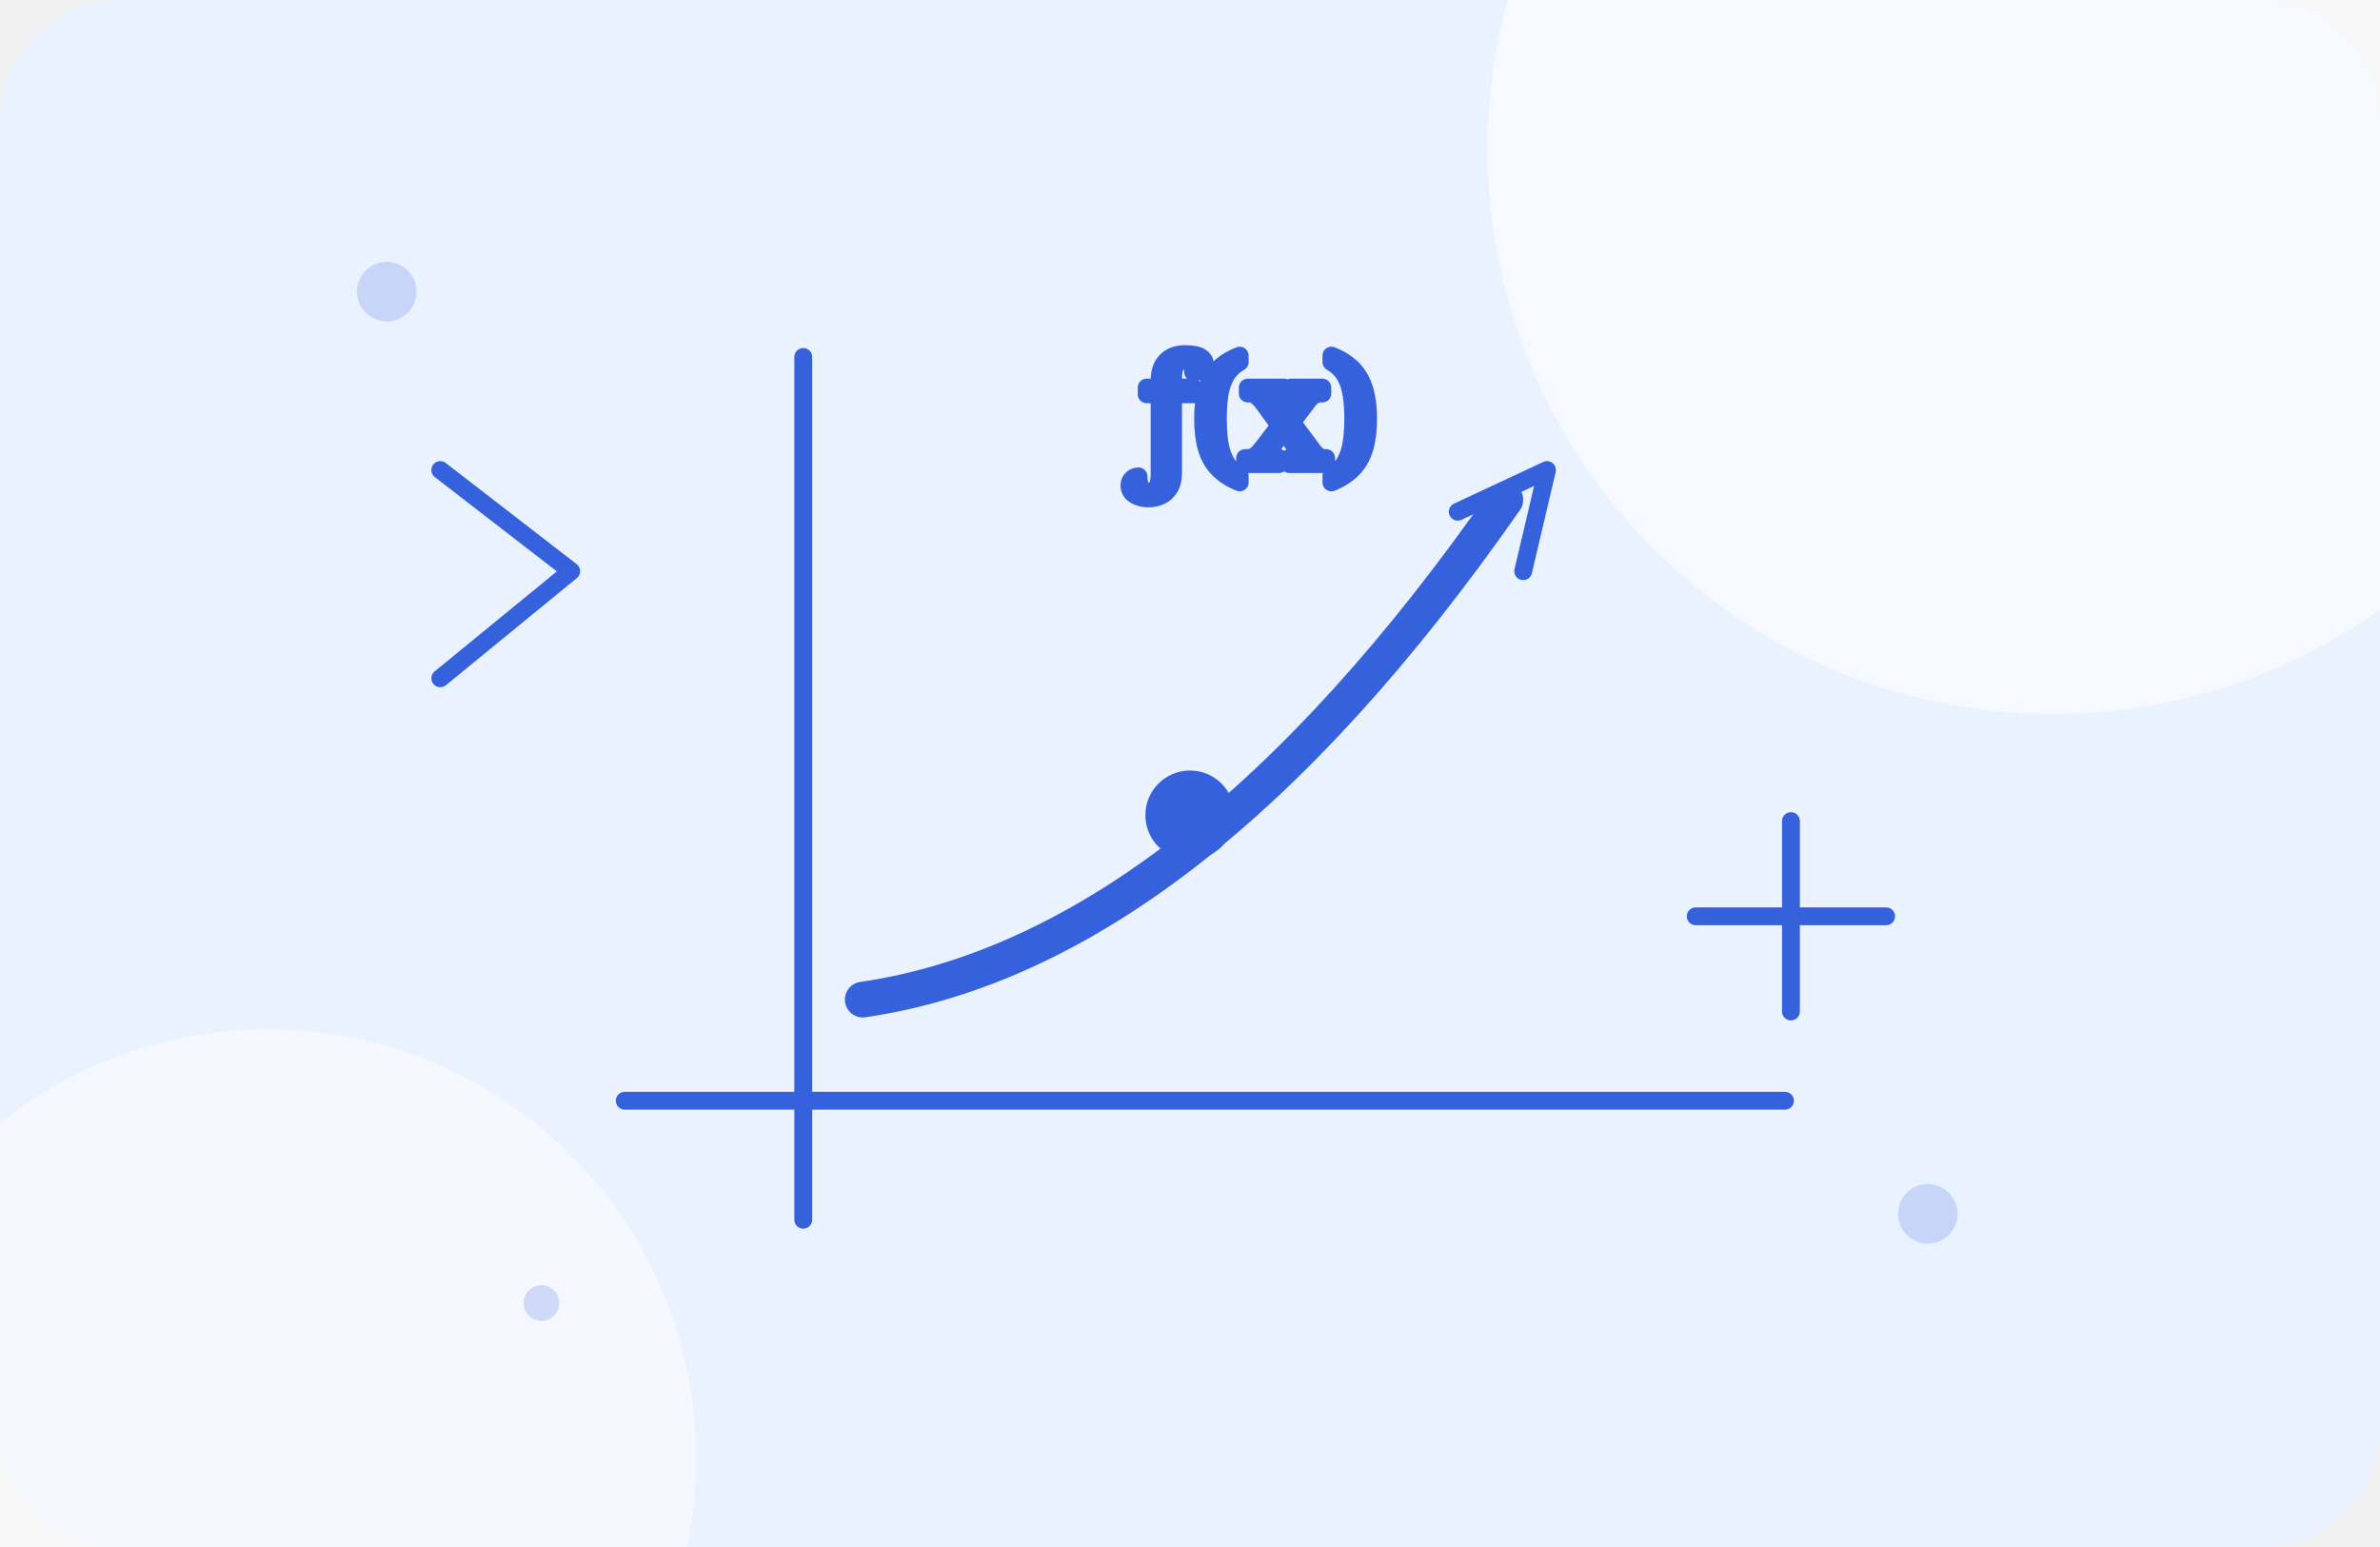
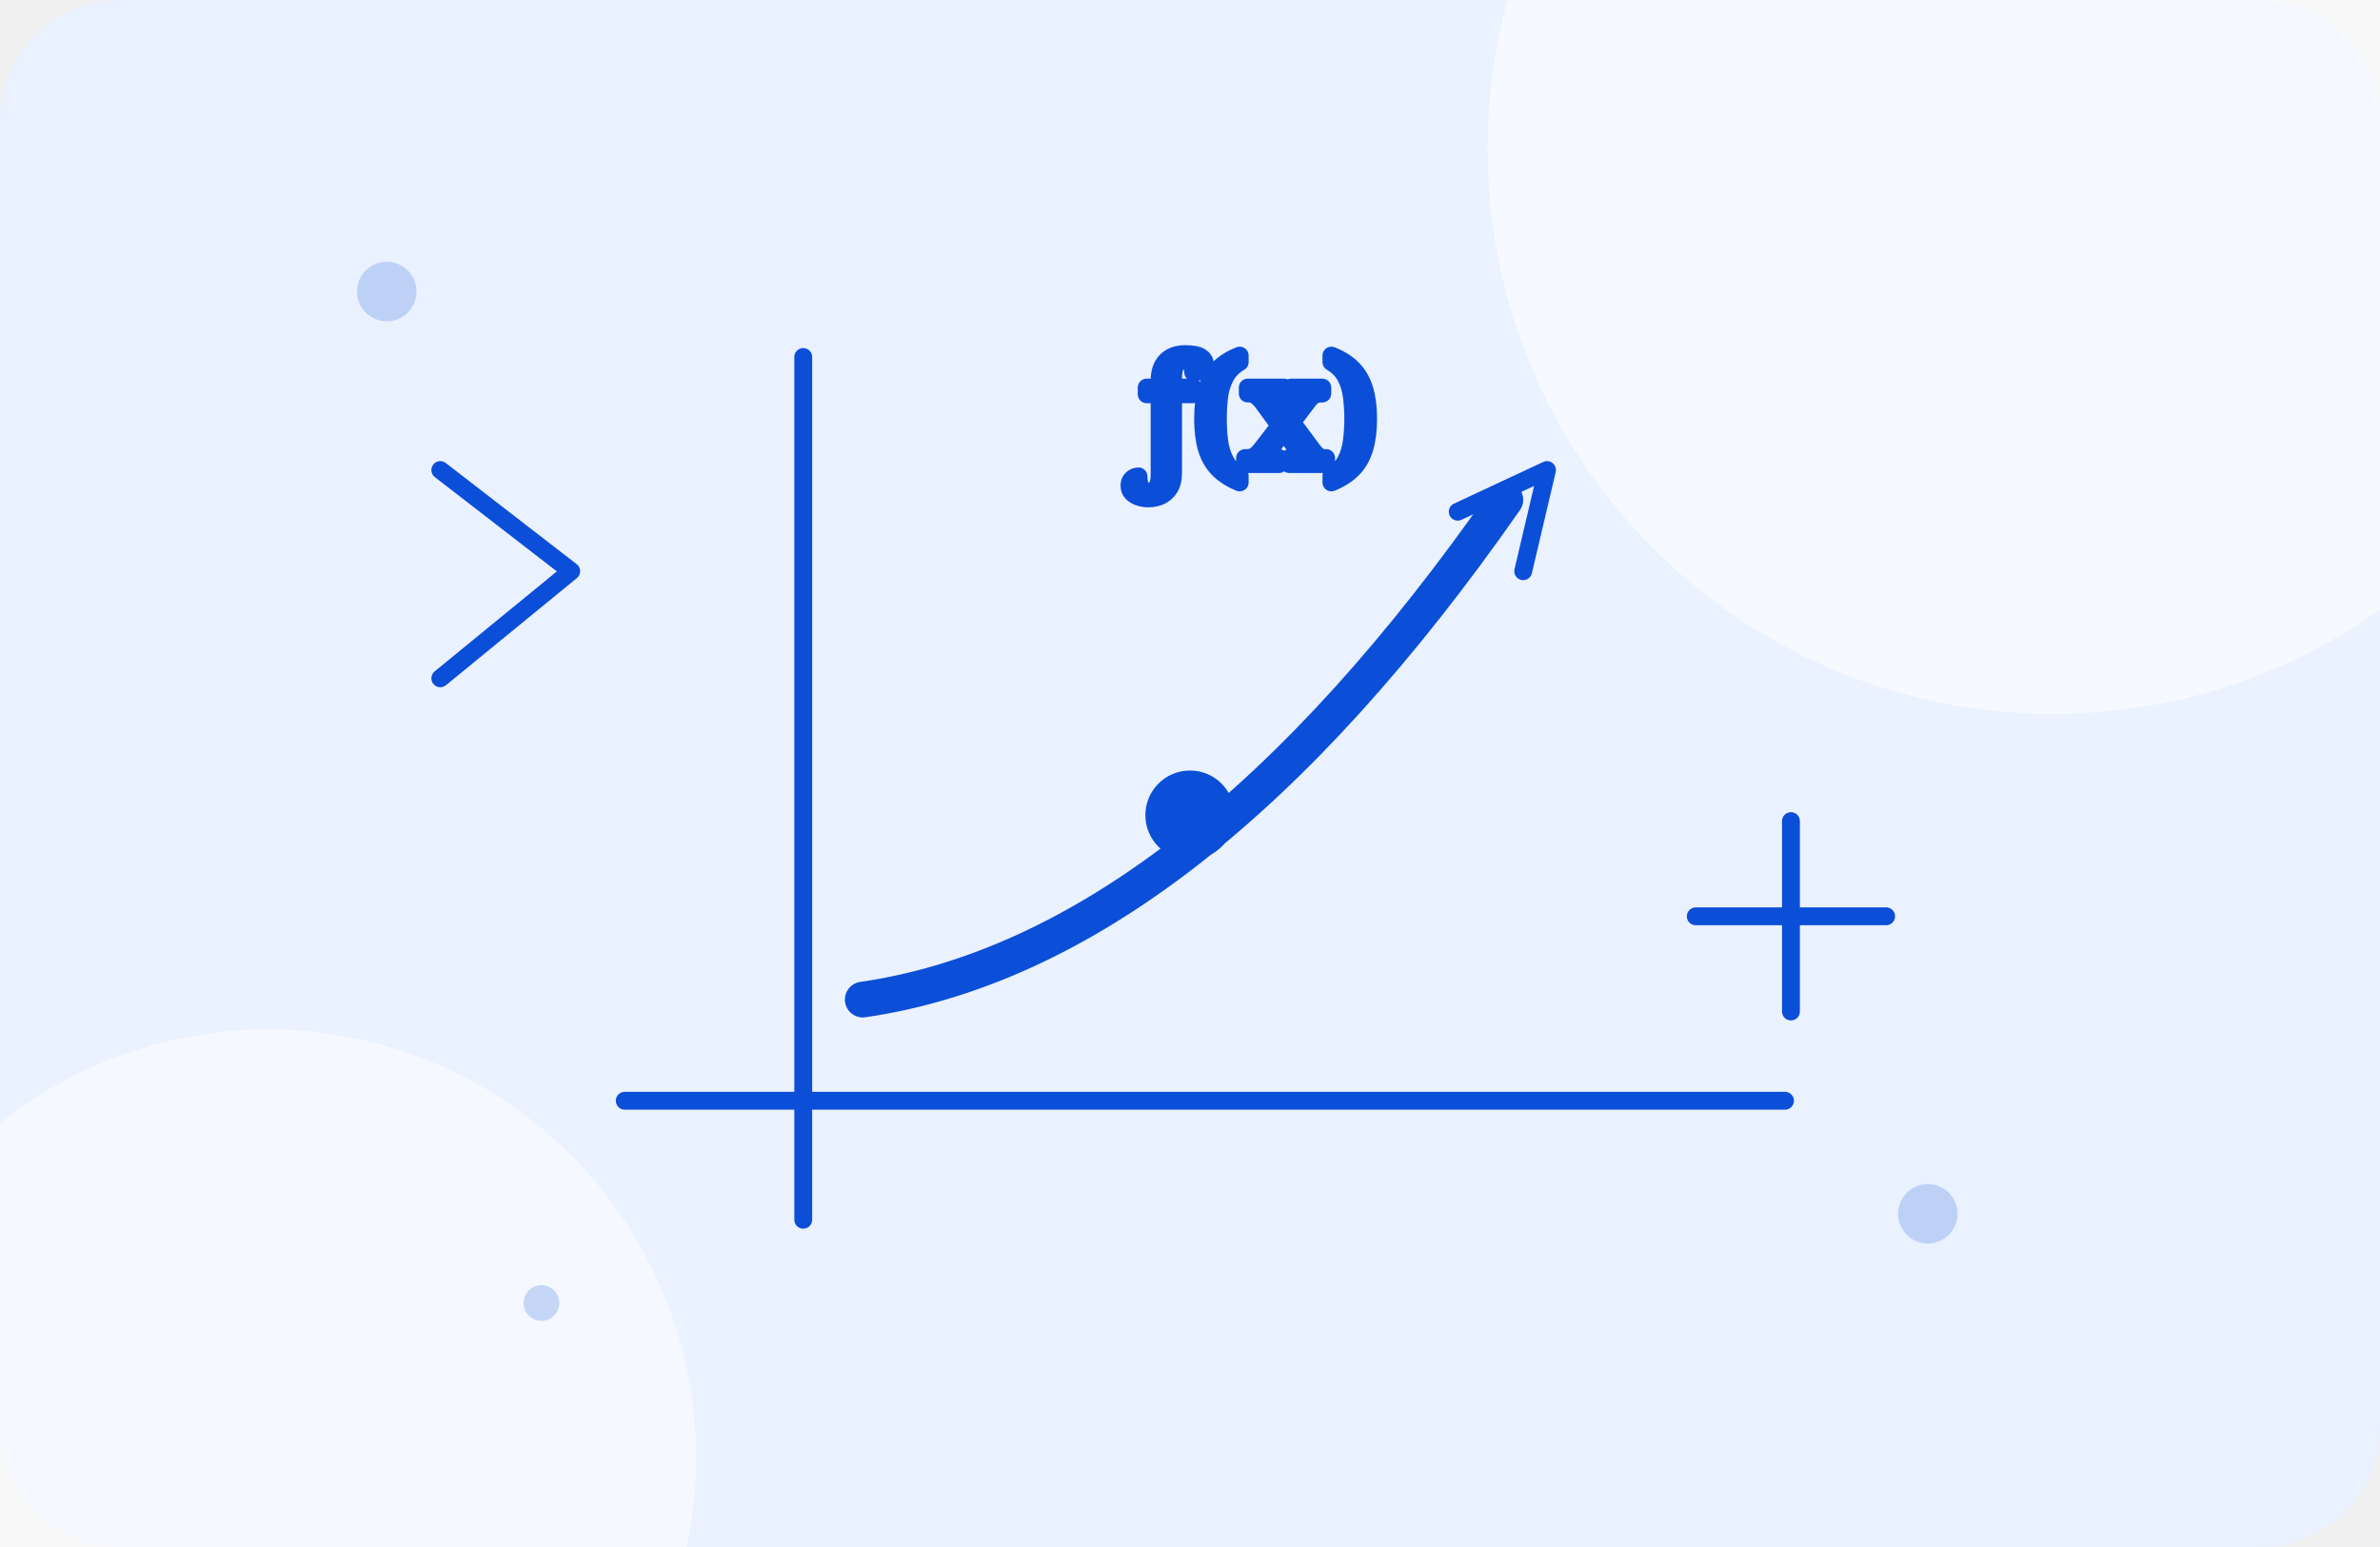
<svg xmlns="http://www.w3.org/2000/svg" viewBox="0 0 400 260" fill="none">
  <rect width="400" height="260" rx="20" fill="#eaf1ff" />
  <circle cx="345" cy="25" r="95" fill="white" opacity=".55" />
  <circle cx="45" cy="245" r="72" fill="white" opacity=".5" />
-   <g stroke="#3562dc" stroke-width="3" stroke-linecap="round" stroke-linejoin="round" font-family="Georgia,serif">
+   <g stroke="#0B4ED8" stroke-width="3" stroke-linecap="round" stroke-linejoin="round" font-family="Georgia,serif">
    <path d="M105 185h195M135 205V60" />
    <path d="M145 168q55-8 108-84" stroke-width="6" />
    <path d="m245 86 15-7-4 17" />
-     <circle cx="200" cy="137" r="6" fill="#3562dc" />
+     <circle cx="200" cy="137" r="6" fill="#0B4ED8" />
    <path d="m74 79 22 17-22 18m211 40h32m-16-16v32" />
    <text x="190" y="78" font-size="24">ƒ(x)</text>
  </g>
-   <g fill="#3562dc" opacity=".2">
+   <g fill="#0B4ED8" opacity=".2">
    <circle cx="65" cy="49" r="5" />
    <circle cx="324" cy="204" r="5" />
    <circle cx="91" cy="219" r="3" />
  </g>
</svg>
